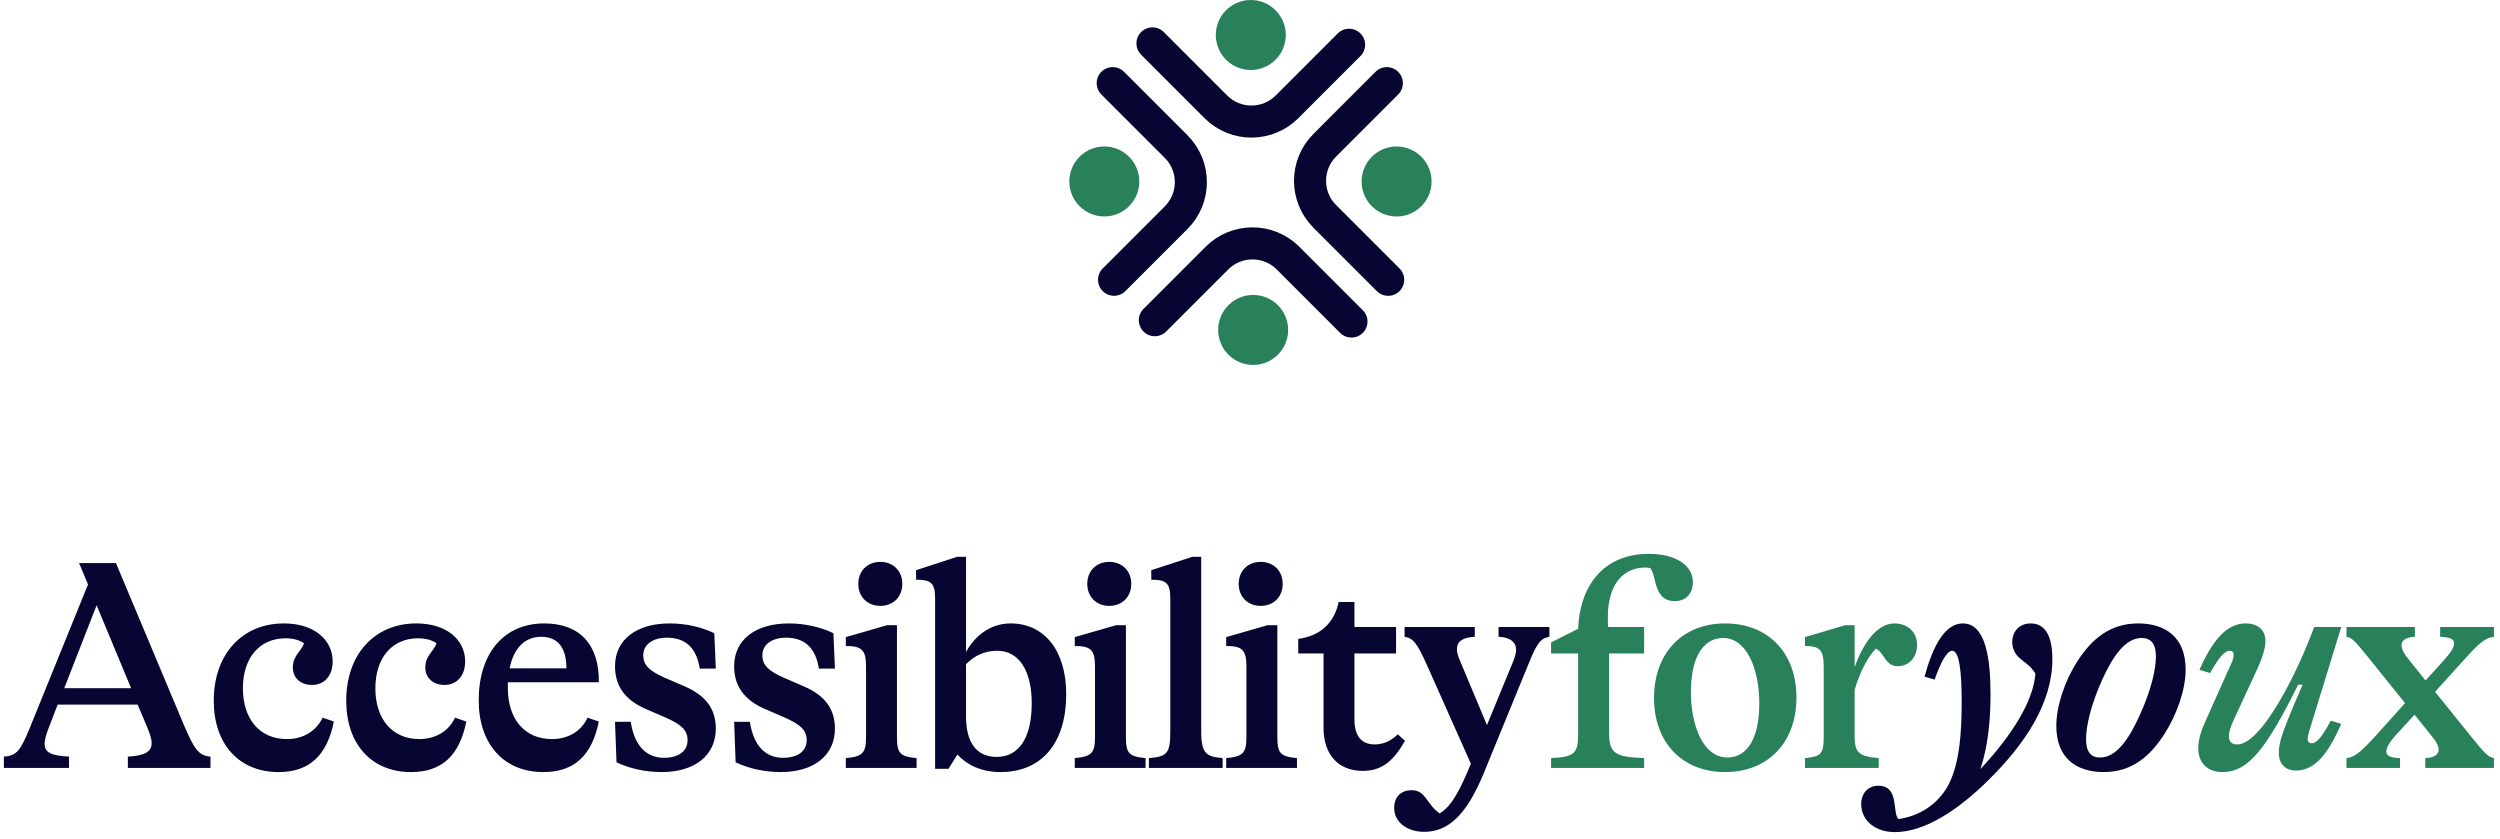
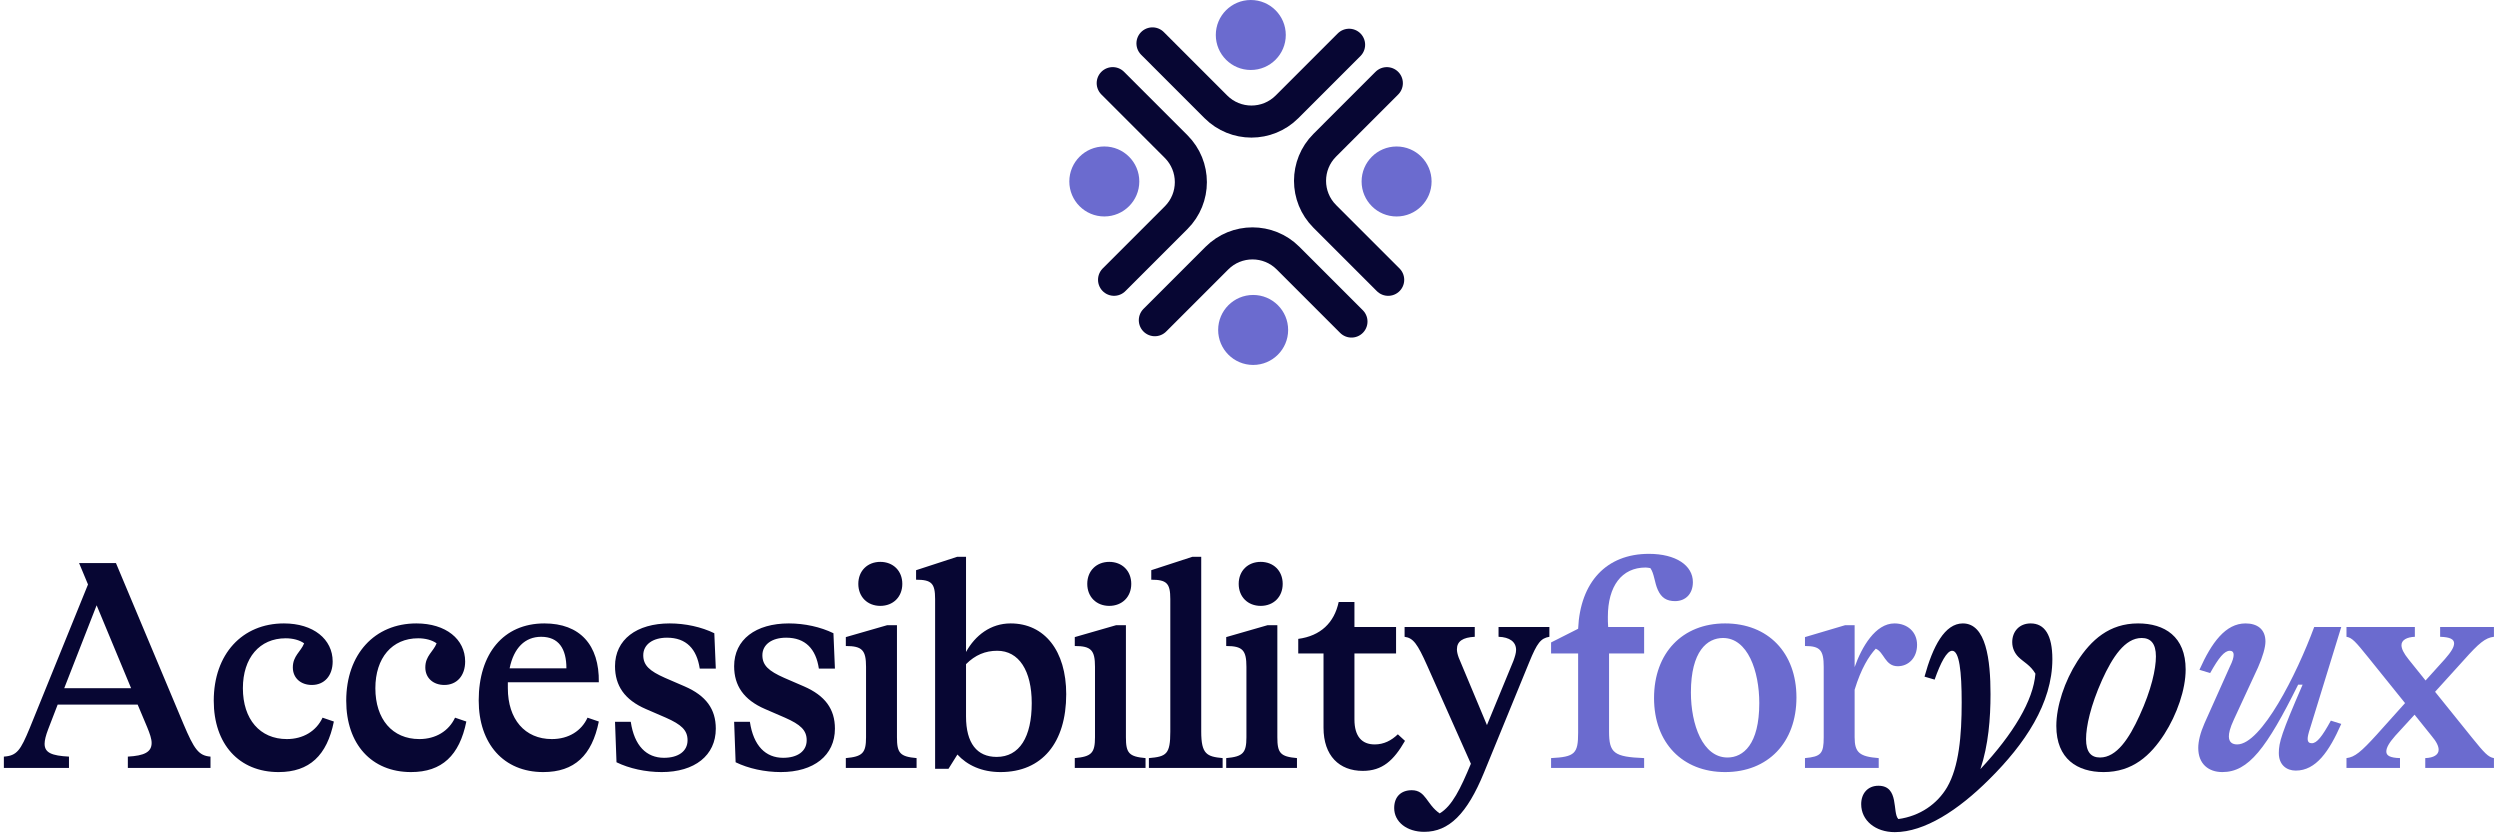
<svg xmlns="http://www.w3.org/2000/svg" width="510" height="171" viewBox="0 0 510 171" fill="none">
-   <path d="M275.216 9.13L262.551 21.795C258.544 25.802 252.047 25.802 248.04 21.795L235.102 8.852" stroke="#070633" stroke-width="6.54" stroke-miterlimit="10" stroke-linecap="round" />
+   <path d="M275.216 9.13L262.551 21.795C258.544 25.801 252.047 25.801 248.04 21.795L235.102 8.852" stroke="#070633" stroke-width="6.54" stroke-miterlimit="10" stroke-linecap="round" />
  <path d="M226.992 16.961L239.931 29.9C243.937 33.907 243.937 40.404 239.931 44.411L227.266 57.075" stroke="#070633" stroke-width="6.54" stroke-miterlimit="10" stroke-linecap="round" />
  <path d="M235.586 65.322L248.251 52.657C252.257 48.651 258.755 48.651 262.761 52.657L275.7 65.596" stroke="#070633" stroke-width="6.54" stroke-miterlimit="10" stroke-linecap="round" />
  <path d="M283.19 57.079L270.251 44.141C266.244 40.134 266.244 33.636 270.251 29.63L282.916 16.965" stroke="#070633" stroke-width="6.54" stroke-miterlimit="10" stroke-linecap="round" />
-   <path d="M255.162 14.277C259.104 14.277 262.3 11.081 262.3 7.138C262.3 3.196 259.104 0 255.162 0C251.219 0 248.023 3.196 248.023 7.138C248.023 11.081 251.219 14.277 255.162 14.277Z" fill="#29815B" />
-   <path d="M284.904 44.161C288.847 44.161 292.043 40.965 292.043 37.022C292.043 33.08 288.847 29.884 284.904 29.884C280.962 29.884 277.766 33.08 277.766 37.022C277.766 40.965 280.962 44.161 284.904 44.161Z" fill="#29815B" />
-   <path d="M255.642 74.448C259.585 74.448 262.781 71.252 262.781 67.31C262.781 63.367 259.585 60.171 255.642 60.171C251.7 60.171 248.504 63.367 248.504 67.31C248.504 71.252 251.7 74.448 255.642 74.448Z" fill="#29815B" />
-   <path d="M225.279 44.157C229.222 44.157 232.418 40.961 232.418 37.018C232.418 33.076 229.222 29.88 225.279 29.88C221.337 29.88 218.141 33.076 218.141 37.018C218.141 40.961 221.337 44.157 225.279 44.157Z" fill="#29815B" />
-   <path d="M23.654 114.865L37.422 147.677C39.605 152.833 40.515 154.167 42.941 154.349V156.654H26.08V154.349C29.416 154.167 30.932 153.439 30.932 151.559C30.932 150.71 30.568 149.679 30.023 148.344L28.082 143.735H11.766L9.826 148.769C9.34 150.043 9.098 151.013 9.098 151.741C9.098 153.56 10.553 154.167 14.071 154.349V156.654H0.788V154.349C3.457 154.167 4.185 153.075 6.065 148.526L17.953 119.232L16.133 114.865H23.654ZM19.712 123.477L13.101 140.399H26.747L19.712 123.477ZM56.827 157.503C48.76 157.503 43.605 151.802 43.605 142.946C43.605 133.424 49.427 127.177 57.919 127.177C63.923 127.177 67.865 130.392 67.865 134.94C67.865 137.852 66.167 139.732 63.62 139.732C61.376 139.732 59.738 138.337 59.738 136.153C59.738 133.788 61.376 132.939 62.043 131.241C61.133 130.573 59.738 130.21 58.282 130.21C52.945 130.21 49.549 134.213 49.549 140.399C49.549 146.707 53.006 150.77 58.525 150.77C61.861 150.77 64.529 149.133 65.803 146.404L68.108 147.192C66.713 154.106 63.135 157.503 56.827 157.503ZM83.852 157.503C75.786 157.503 70.63 151.802 70.63 142.946C70.63 133.424 76.453 127.177 84.944 127.177C90.948 127.177 94.891 130.392 94.891 134.94C94.891 137.852 93.193 139.732 90.645 139.732C88.401 139.732 86.764 138.337 86.764 136.153C86.764 133.788 88.401 132.939 89.068 131.241C88.159 130.573 86.764 130.21 85.308 130.21C79.971 130.21 76.574 134.213 76.574 140.399C76.574 146.707 80.031 150.77 85.55 150.77C88.886 150.77 91.555 149.133 92.829 146.404L95.133 147.192C93.739 154.106 90.16 157.503 83.852 157.503ZM122.159 139.186H103.6V140.399C103.6 146.707 107.057 150.77 112.576 150.77C116.033 150.77 118.641 149.072 119.854 146.404L122.159 147.192C120.764 154.106 117.186 157.503 110.817 157.503C102.75 157.503 97.656 151.741 97.656 142.886C97.656 133.363 102.69 127.177 111.06 127.177C118.277 127.177 122.28 131.544 122.159 139.186ZM110.393 129.906C107.117 129.906 104.813 132.15 103.963 136.335H115.548C115.548 132.332 113.971 129.906 110.393 129.906ZM134.985 157.503C131.71 157.503 128.374 156.775 125.766 155.501L125.463 147.253H128.677C129.405 152.165 131.892 154.592 135.47 154.592C138.381 154.592 140.262 153.257 140.262 151.013C140.262 148.951 138.988 147.799 135.834 146.404L131.77 144.645C127.403 142.764 125.463 139.853 125.463 135.911C125.463 130.452 129.89 127.177 136.622 127.177C139.837 127.177 143.112 127.905 145.72 129.178L146.023 136.396H142.748C142.142 132.393 140.019 130.088 136.077 130.088C133.165 130.088 131.225 131.483 131.225 133.667C131.225 135.729 132.498 136.881 135.652 138.276L139.716 140.035C144.022 141.915 146.023 144.645 146.023 148.648C146.023 154.106 141.717 157.503 134.985 157.503ZM159.286 157.503C156.011 157.503 152.675 156.775 150.067 155.501L149.764 147.253H152.978C153.706 152.165 156.193 154.592 159.771 154.592C162.682 154.592 164.563 153.257 164.563 151.013C164.563 148.951 163.289 147.799 160.135 146.404L156.071 144.645C151.704 142.764 149.764 139.853 149.764 135.911C149.764 130.452 154.191 127.177 160.923 127.177C164.138 127.177 167.413 127.905 170.021 129.178L170.324 136.396H167.049C166.443 132.393 164.32 130.088 160.378 130.088C157.466 130.088 155.525 131.483 155.525 133.667C155.525 135.729 156.799 136.881 159.953 138.276L164.017 140.035C168.323 141.915 170.324 144.645 170.324 148.648C170.324 154.106 166.018 157.503 159.286 157.503ZM179.584 123.599C176.976 123.599 175.096 121.779 175.096 119.11C175.096 116.442 176.976 114.622 179.584 114.622C182.192 114.622 184.072 116.442 184.072 119.11C184.072 121.779 182.192 123.599 179.584 123.599ZM186.983 156.654H172.548V154.652C175.945 154.349 176.672 153.621 176.672 150.407V136.032C176.672 132.636 175.884 131.786 172.548 131.786V129.967L180.979 127.541H182.98V150.407C182.98 153.621 183.587 154.349 186.983 154.652V156.654ZM206.167 127.177C213.081 127.177 217.509 132.757 217.509 141.612C217.509 151.498 212.596 157.503 204.105 157.503C200.284 157.503 197.312 156.108 195.311 153.924L193.491 156.836H190.762V122.204C190.762 118.989 190.034 118.261 186.88 118.261V116.32L195.25 113.591H197.069V133C198.95 129.603 202.103 127.177 206.167 127.177ZM203.317 154.41C207.987 154.41 210.473 150.346 210.473 143.432C210.473 136.821 207.865 132.757 203.438 132.757C201.012 132.757 198.95 133.606 197.069 135.486V146.161C197.069 151.62 199.314 154.41 203.317 154.41ZM226.29 123.599C223.682 123.599 221.802 121.779 221.802 119.11C221.802 116.442 223.682 114.622 226.29 114.622C228.898 114.622 230.778 116.442 230.778 119.11C230.778 121.779 228.898 123.599 226.29 123.599ZM233.69 156.654H219.255V154.652C222.651 154.349 223.379 153.621 223.379 150.407V136.032C223.379 132.636 222.59 131.786 219.255 131.786V129.967L227.685 127.541H229.687V150.407C229.687 153.621 230.293 154.349 233.69 154.652V156.654ZM245.05 149.254C245.05 153.864 246.202 154.349 249.416 154.652V156.654H234.375V154.652C237.953 154.349 238.742 153.864 238.742 149.254V122.204C238.742 118.989 238.014 118.261 234.86 118.261V116.32L243.23 113.591H245.05V149.254ZM257.182 123.599C254.574 123.599 252.694 121.779 252.694 119.11C252.694 116.442 254.574 114.622 257.182 114.622C259.79 114.622 261.67 116.442 261.67 119.11C261.67 121.779 259.79 123.599 257.182 123.599ZM264.582 156.654H250.147V154.652C253.543 154.349 254.271 153.621 254.271 150.407V136.032C254.271 132.636 253.483 131.786 250.147 131.786V129.967L258.577 127.541H260.579V150.407C260.579 153.621 261.185 154.349 264.582 154.652V156.654ZM285.161 149.8L286.616 151.134C284.312 155.137 282.007 157.26 278.004 157.26C273.212 157.26 269.998 154.167 269.998 148.466V133.303H264.842V130.331C269.391 129.724 272.181 127.056 273.091 122.81H276.306V127.905H284.797V133.303H276.306V146.767C276.306 150.225 277.822 151.862 280.43 151.862C282.31 151.862 283.826 151.074 285.161 149.8ZM305.703 129.906V127.905H316.075V129.906C314.316 130.21 313.588 131.119 311.95 135.122L302.731 157.624C299.274 166.055 295.574 169.694 290.54 169.694C287.022 169.694 284.414 167.692 284.414 164.842C284.414 162.476 285.87 161.203 287.993 161.203C290.904 161.203 290.965 164.053 293.694 165.933C296.241 164.417 297.94 160.899 300.062 155.805L291.147 135.79C289.145 131.301 288.296 130.149 286.537 129.906V127.905H300.851V129.906C298.425 130.028 297.212 130.816 297.212 132.454C297.212 132.939 297.333 133.485 297.576 134.152L303.338 147.92L308.736 134.819C309.039 133.97 309.282 133.242 309.282 132.575C309.282 130.937 307.947 129.967 305.703 129.906Z" fill="#070633" />
-   <path d="M336.373 112.984C341.892 112.984 345.349 115.35 345.349 118.746C345.349 121.172 343.833 122.628 341.71 122.628C340.012 122.628 338.92 121.961 338.192 120.323C337.525 118.868 337.465 116.987 336.676 115.896C336.312 115.835 336.009 115.774 335.706 115.774C330.854 115.774 328.003 119.535 328.003 125.843C328.003 126.449 328.003 127.116 328.064 127.905H335.402V133.303H328.246V149.194C328.246 153.621 329.216 154.41 335.402 154.652V156.654H316.419V154.652C321.271 154.41 321.938 153.742 321.938 149.497V133.303H316.419V131.059L321.938 128.269C322.362 118.746 327.7 112.984 336.373 112.984ZM351.92 157.503C343.246 157.503 337.424 151.559 337.424 142.401C337.424 133.181 343.246 127.177 351.92 127.177C360.653 127.177 366.476 133.121 366.476 142.279C366.476 151.498 360.653 157.503 351.92 157.503ZM352.405 154.531C355.619 154.531 358.895 151.862 358.895 143.432C358.895 136.881 356.529 130.149 351.495 130.149C348.281 130.149 344.945 132.818 344.945 141.248C344.945 147.859 347.371 154.531 352.405 154.531ZM386.472 127.177C389.08 127.177 391.082 128.875 391.082 131.544C391.082 134.213 389.323 135.911 387.139 135.911C384.531 135.911 384.349 133 382.651 132.332C381.256 133.849 379.679 136.335 378.345 140.702V150.407C378.345 153.56 379.376 154.349 383.258 154.652V156.654H368.216V154.652C371.491 154.349 372.037 153.742 372.037 150.407V136.032C372.037 132.636 371.309 131.786 368.216 131.786V129.967L376.404 127.541H378.345V136.093C379.8 131.968 382.59 127.177 386.472 127.177ZM453.357 157.503C450.567 157.503 448.444 155.865 448.444 152.59C448.444 151.195 448.868 149.497 449.717 147.556L454.873 136.032C455.479 134.819 455.661 134.091 455.661 133.606C455.661 133 455.358 132.757 454.873 132.757C453.781 132.757 452.629 134.152 450.87 137.306L448.686 136.639C451.173 131.059 454.024 127.177 458.087 127.177C460.453 127.177 462.151 128.329 462.151 130.877C462.151 132.029 461.605 133.97 460.635 136.153L455.722 146.767C454.873 148.587 454.691 149.557 454.691 150.225C454.691 151.438 455.419 151.862 456.389 151.862C461.302 151.862 468.519 137.609 472.098 127.905H477.617L471.309 148.405C470.885 149.679 470.764 150.285 470.764 150.71C470.764 151.377 471.067 151.62 471.613 151.62C472.644 151.62 473.736 150.225 475.494 147.01L477.617 147.677C475.131 153.318 472.462 157.2 468.338 157.2C466.457 157.2 464.88 156.047 464.88 153.621C464.88 151.438 465.426 149.618 469.733 139.671H468.823C462.333 152.711 458.694 157.503 453.357 157.503ZM508.765 127.905V129.906C507.006 130.088 505.671 131.241 502.639 134.637L496.756 141.127L504.276 150.467C506.824 153.621 507.612 154.47 508.765 154.652V156.654H494.754V154.652C496.452 154.592 497.483 153.985 497.483 152.954C497.483 152.226 497.059 151.316 496.028 150.103L492.571 145.797L488.628 150.103C487.355 151.559 486.809 152.529 486.809 153.318C486.809 154.167 487.597 154.592 489.599 154.652V156.654H478.681V154.652C480.38 154.47 481.714 153.318 484.807 149.921L490.63 143.432L483.109 134.091C480.562 130.937 479.834 130.088 478.681 129.906V127.905H492.631V129.906C490.994 129.967 489.902 130.573 489.902 131.605C489.902 132.332 490.327 133.242 491.358 134.516L494.815 138.822L498.757 134.455C500.031 133 500.637 132.029 500.637 131.241C500.637 130.392 499.788 129.967 497.787 129.906V127.905H508.765Z" fill="#29815B" />
-   <path d="M414.254 127.177C417.105 127.177 418.682 129.542 418.682 134.455C418.682 143.492 413.041 151.802 405.824 158.958C399.516 165.266 392.602 169.754 386.537 169.754C382.594 169.754 379.683 167.389 379.683 164.053C379.683 161.87 381.017 160.293 383.201 160.293C387.507 160.293 385.991 165.812 387.264 167.086C391.692 166.479 395.21 163.993 397.211 160.596C399.637 156.411 400.183 150.043 400.183 143.31C400.183 136.942 399.698 132.757 398.242 132.757C397.151 132.757 395.877 135.183 394.664 138.64L392.602 138.034C394.3 131.847 396.726 127.177 400.426 127.177C405.157 127.177 406.066 134.576 406.066 141.612C406.066 146.525 405.642 151.983 404.004 156.896C410.737 149.679 414.8 142.886 415.225 137.427C414.194 135.668 412.799 135.062 411.768 134.031C411.04 133.303 410.494 132.272 410.494 130.998C410.494 128.815 411.95 127.177 414.254 127.177ZM429.132 157.503C423.795 157.503 419.489 154.834 419.489 148.102C419.489 144.038 421.187 138.943 423.795 134.88C426.585 130.573 430.285 127.177 436.168 127.177C441.566 127.177 445.872 129.846 445.872 136.578C445.872 140.642 444.113 145.736 441.505 149.8C438.715 154.106 435.076 157.503 429.132 157.503ZM428.405 154.531C431.801 154.531 434.348 150.649 436.471 145.979C438.897 140.702 439.807 136.457 439.807 133.909C439.807 131.241 438.715 130.149 436.896 130.149C433.499 130.149 430.952 134.031 428.829 138.701C426.464 143.977 425.554 148.223 425.554 150.77C425.554 153.439 426.585 154.531 428.405 154.531Z" fill="#070633" />
+   <path d="M255.162 14.277C259.104 14.277 262.3 11.081 262.3 7.138C262.3 3.196 259.104 0 255.162 0C251.219 0 248.023 3.196 248.023 7.138C248.023 11.081 251.219 14.277 255.162 14.277Z" fill="#6B6BCF" />
+   <path d="M284.904 44.161C288.847 44.161 292.043 40.965 292.043 37.022C292.043 33.08 288.847 29.884 284.904 29.884C280.962 29.884 277.766 33.08 277.766 37.022C277.766 40.965 280.962 44.161 284.904 44.161Z" fill="#6B6BCF" />
+   <path d="M255.642 74.448C259.585 74.448 262.781 71.252 262.781 67.31C262.781 63.367 259.585 60.171 255.642 60.171C251.7 60.171 248.504 63.367 248.504 67.31C248.504 71.252 251.7 74.448 255.642 74.448Z" fill="#6B6BCF" />
+   <path d="M225.279 44.157C229.222 44.157 232.418 40.961 232.418 37.018C232.418 33.076 229.222 29.88 225.279 29.88C221.337 29.88 218.141 33.076 218.141 37.018C218.141 40.961 221.337 44.157 225.279 44.157Z" fill="#6B6BCF" />
+   <path d="M23.654 114.865L37.422 147.677C39.605 152.833 40.515 154.167 42.941 154.349V156.654H26.08V154.349C29.416 154.167 30.932 153.439 30.932 151.559C30.932 150.71 30.568 149.679 30.023 148.345L28.082 143.735H11.766L9.826 148.769C9.34 150.043 9.098 151.013 9.098 151.741C9.098 153.561 10.553 154.167 14.071 154.349V156.654H0.788V154.349C3.457 154.167 4.185 153.075 6.065 148.526L17.953 119.232L16.133 114.865H23.654ZM19.712 123.477L13.101 140.399H26.747L19.712 123.477ZM56.827 157.503C48.76 157.503 43.605 151.802 43.605 142.947C43.605 133.424 49.427 127.177 57.919 127.177C63.923 127.177 67.865 130.392 67.865 134.941C67.865 137.852 66.167 139.732 63.62 139.732C61.376 139.732 59.738 138.337 59.738 136.154C59.738 133.788 61.376 132.939 62.043 131.241C61.133 130.574 59.738 130.21 58.282 130.21C52.945 130.21 49.549 134.213 49.549 140.399C49.549 146.707 53.006 150.771 58.525 150.771C61.861 150.771 64.529 149.133 65.803 146.404L68.108 147.192C66.713 154.106 63.135 157.503 56.827 157.503ZM83.852 157.503C75.786 157.503 70.63 151.802 70.63 142.947C70.63 133.424 76.453 127.177 84.944 127.177C90.948 127.177 94.891 130.392 94.891 134.941C94.891 137.852 93.193 139.732 90.645 139.732C88.401 139.732 86.764 138.337 86.764 136.154C86.764 133.788 88.401 132.939 89.068 131.241C88.159 130.574 86.764 130.21 85.308 130.21C79.971 130.21 76.574 134.213 76.574 140.399C76.574 146.707 80.031 150.771 85.55 150.771C88.886 150.771 91.555 149.133 92.829 146.404L95.133 147.192C93.739 154.106 90.16 157.503 83.852 157.503ZM122.159 139.186H103.6V140.399C103.6 146.707 107.057 150.771 112.576 150.771C116.033 150.771 118.641 149.072 119.854 146.404L122.159 147.192C120.764 154.106 117.186 157.503 110.817 157.503C102.75 157.503 97.656 151.741 97.656 142.886C97.656 133.364 102.69 127.177 111.06 127.177C118.277 127.177 122.28 131.544 122.159 139.186ZM110.393 129.906C107.117 129.906 104.813 132.151 103.963 136.336H115.548C115.548 132.333 113.971 129.906 110.393 129.906ZM134.985 157.503C131.71 157.503 128.374 156.775 125.766 155.501L125.463 147.253H128.677C129.405 152.166 131.892 154.592 135.47 154.592C138.381 154.592 140.262 153.257 140.262 151.013C140.262 148.951 138.988 147.799 135.834 146.404L131.77 144.645C127.403 142.765 125.463 139.853 125.463 135.911C125.463 130.452 129.89 127.177 136.622 127.177C139.837 127.177 143.112 127.905 145.72 129.179L146.023 136.396H142.748C142.142 132.393 140.019 130.088 136.077 130.088C133.165 130.088 131.225 131.483 131.225 133.667C131.225 135.729 132.498 136.881 135.652 138.276L139.716 140.035C144.022 141.915 146.023 144.645 146.023 148.648C146.023 154.106 141.717 157.503 134.985 157.503ZM159.286 157.503C156.011 157.503 152.675 156.775 150.067 155.501L149.764 147.253H152.978C153.706 152.166 156.193 154.592 159.771 154.592C162.682 154.592 164.563 153.257 164.563 151.013C164.563 148.951 163.289 147.799 160.135 146.404L156.071 144.645C151.704 142.765 149.764 139.853 149.764 135.911C149.764 130.452 154.191 127.177 160.923 127.177C164.138 127.177 167.413 127.905 170.021 129.179L170.324 136.396H167.049C166.443 132.393 164.32 130.088 160.378 130.088C157.466 130.088 155.525 131.483 155.525 133.667C155.525 135.729 156.799 136.881 159.953 138.276L164.017 140.035C168.323 141.915 170.324 144.645 170.324 148.648C170.324 154.106 166.018 157.503 159.286 157.503ZM179.584 123.599C176.976 123.599 175.096 121.779 175.096 119.11C175.096 116.442 176.976 114.622 179.584 114.622C182.192 114.622 184.072 116.442 184.072 119.11C184.072 121.779 182.192 123.599 179.584 123.599ZM186.983 156.654H172.548V154.652C175.945 154.349 176.672 153.621 176.672 150.407V136.032C176.672 132.636 175.884 131.787 172.548 131.787V129.967L180.979 127.541H182.98V150.407C182.98 153.621 183.587 154.349 186.983 154.652V156.654ZM206.167 127.177C213.081 127.177 217.509 132.757 217.509 141.612C217.509 151.498 212.596 157.503 204.105 157.503C200.284 157.503 197.312 156.108 195.311 153.924L193.491 156.836H190.762V122.204C190.762 118.989 190.034 118.261 186.88 118.261V116.32L195.25 113.591H197.069V133C198.95 129.603 202.103 127.177 206.167 127.177ZM203.317 154.41C207.987 154.41 210.473 150.346 210.473 143.432C210.473 136.821 207.865 132.757 203.438 132.757C201.012 132.757 198.95 133.606 197.069 135.486V146.161C197.069 151.62 199.314 154.41 203.317 154.41ZM226.29 123.599C223.682 123.599 221.802 121.779 221.802 119.11C221.802 116.442 223.682 114.622 226.29 114.622C228.898 114.622 230.778 116.442 230.778 119.11C230.778 121.779 228.898 123.599 226.29 123.599ZM233.69 156.654H219.255V154.652C222.651 154.349 223.379 153.621 223.379 150.407V136.032C223.379 132.636 222.59 131.787 219.255 131.787V129.967L227.685 127.541H229.687V150.407C229.687 153.621 230.293 154.349 233.69 154.652V156.654ZM245.05 149.254C245.05 153.864 246.202 154.349 249.416 154.652V156.654H234.375V154.652C237.953 154.349 238.742 153.864 238.742 149.254V122.204C238.742 118.989 238.014 118.261 234.86 118.261V116.32L243.23 113.591H245.05V149.254ZM257.182 123.599C254.574 123.599 252.694 121.779 252.694 119.11C252.694 116.442 254.574 114.622 257.182 114.622C259.79 114.622 261.67 116.442 261.67 119.11C261.67 121.779 259.79 123.599 257.182 123.599ZM264.582 156.654H250.147V154.652C253.543 154.349 254.271 153.621 254.271 150.407V136.032C254.271 132.636 253.483 131.787 250.147 131.787V129.967L258.577 127.541H260.579V150.407C260.579 153.621 261.185 154.349 264.582 154.652V156.654ZM285.161 149.8L286.616 151.135C284.312 155.138 282.007 157.26 278.004 157.26C273.212 157.26 269.998 154.167 269.998 148.466V133.303H264.842V130.331C269.391 129.724 272.181 127.056 273.091 122.81H276.306V127.905H284.797V133.303H276.306V146.768C276.306 150.225 277.822 151.862 280.43 151.862C282.31 151.862 283.826 151.074 285.161 149.8ZM305.703 129.906V127.905H316.075V129.906C314.316 130.21 313.588 131.119 311.95 135.122L302.731 157.624C299.274 166.055 295.574 169.694 290.54 169.694C287.022 169.694 284.414 167.692 284.414 164.842C284.414 162.476 285.87 161.203 287.993 161.203C290.904 161.203 290.965 164.053 293.694 165.934C296.241 164.417 297.94 160.899 300.062 155.805L291.147 135.79C289.145 131.301 288.296 130.149 286.537 129.906V127.905H300.851V129.906C298.425 130.028 297.212 130.816 297.212 132.454C297.212 132.939 297.333 133.485 297.576 134.152L303.338 147.92L308.736 134.819C309.039 133.97 309.282 133.242 309.282 132.575C309.282 130.938 307.947 129.967 305.703 129.906Z" fill="#070633" />
+   <path d="M336.373 112.985C341.892 112.985 345.349 115.35 345.349 118.747C345.349 121.173 343.833 122.628 341.71 122.628C340.012 122.628 338.92 121.961 338.192 120.323C337.525 118.868 337.465 116.988 336.676 115.896C336.312 115.835 336.009 115.775 335.706 115.775C330.854 115.775 328.003 119.535 328.003 125.843C328.003 126.449 328.003 127.116 328.064 127.905H335.402V133.303H328.246V149.194C328.246 153.621 329.216 154.41 335.402 154.652V156.654H316.419V154.652C321.271 154.41 321.938 153.743 321.938 149.497V133.303H316.419V131.059L321.938 128.269C322.362 118.747 327.7 112.985 336.373 112.985ZM351.92 157.503C343.246 157.503 337.424 151.559 337.424 142.401C337.424 133.182 343.246 127.177 351.92 127.177C360.653 127.177 366.476 133.121 366.476 142.279C366.476 151.498 360.653 157.503 351.92 157.503ZM352.405 154.531C355.619 154.531 358.895 151.862 358.895 143.432C358.895 136.881 356.529 130.149 351.495 130.149C348.281 130.149 344.945 132.818 344.945 141.248C344.945 147.859 347.371 154.531 352.405 154.531ZM386.472 127.177C389.08 127.177 391.082 128.875 391.082 131.544C391.082 134.213 389.323 135.911 387.139 135.911C384.531 135.911 384.349 133 382.651 132.333C381.256 133.849 379.679 136.336 378.345 140.702V150.407C378.345 153.561 379.376 154.349 383.258 154.652V156.654H368.216V154.652C371.491 154.349 372.037 153.743 372.037 150.407V136.032C372.037 132.636 371.309 131.787 368.216 131.787V129.967L376.404 127.541H378.345V136.093C379.8 131.969 382.59 127.177 386.472 127.177ZM453.357 157.503C450.567 157.503 448.444 155.865 448.444 152.59C448.444 151.195 448.868 149.497 449.717 147.556L454.873 136.032C455.479 134.819 455.661 134.091 455.661 133.606C455.661 133 455.358 132.757 454.873 132.757C453.781 132.757 452.629 134.152 450.87 137.306L448.686 136.639C451.173 131.059 454.024 127.177 458.087 127.177C460.453 127.177 462.151 128.33 462.151 130.877C462.151 132.029 461.605 133.97 460.635 136.154L455.722 146.768C454.873 148.587 454.691 149.558 454.691 150.225C454.691 151.438 455.419 151.862 456.389 151.862C461.302 151.862 468.519 137.609 472.098 127.905H477.617L471.309 148.405C470.885 149.679 470.764 150.285 470.764 150.71C470.764 151.377 471.067 151.62 471.613 151.62C472.644 151.62 473.736 150.225 475.494 147.01L477.617 147.677C475.131 153.318 472.462 157.2 468.338 157.2C466.457 157.2 464.88 156.047 464.88 153.621C464.88 151.438 465.426 149.618 469.733 139.671H468.823C462.333 152.711 458.694 157.503 453.357 157.503ZM508.765 127.905V129.906C507.006 130.088 505.671 131.241 502.639 134.637L496.756 141.127L504.276 150.467C506.824 153.621 507.612 154.47 508.765 154.652V156.654H494.754V154.652C496.452 154.592 497.483 153.985 497.483 152.954C497.483 152.226 497.059 151.316 496.028 150.103L492.571 145.797L488.628 150.103C487.355 151.559 486.809 152.529 486.809 153.318C486.809 154.167 487.597 154.592 489.599 154.652V156.654H478.681V154.652C480.38 154.47 481.714 153.318 484.807 149.921L490.63 143.432L483.109 134.091C480.562 130.938 479.834 130.088 478.681 129.906V127.905H492.631V129.906C490.994 129.967 489.902 130.574 489.902 131.605C489.902 132.333 490.327 133.242 491.358 134.516L494.815 138.822L498.757 134.455C500.031 133 500.637 132.029 500.637 131.241C500.637 130.392 499.788 129.967 497.787 129.906V127.905H508.765Z" fill="#6B6BCF" />
+   <path d="M414.254 127.177C417.105 127.177 418.682 129.543 418.682 134.455C418.682 143.492 413.041 151.802 405.824 158.959C399.516 165.266 392.602 169.755 386.537 169.755C382.594 169.755 379.683 167.389 379.683 164.053C379.683 161.87 381.017 160.293 383.201 160.293C387.507 160.293 385.991 165.812 387.264 167.086C391.692 166.479 395.21 163.993 397.211 160.596C399.637 156.411 400.183 150.043 400.183 143.31C400.183 136.942 399.698 132.757 398.242 132.757C397.151 132.757 395.877 135.183 394.664 138.64L392.602 138.034C394.3 131.847 396.726 127.177 400.426 127.177C405.157 127.177 406.066 134.577 406.066 141.612C406.066 146.525 405.642 151.984 404.004 156.896C410.737 149.679 414.8 142.886 415.225 137.427C414.194 135.668 412.799 135.062 411.768 134.031C411.04 133.303 410.494 132.272 410.494 130.998C410.494 128.815 411.95 127.177 414.254 127.177ZM429.132 157.503C423.795 157.503 419.489 154.834 419.489 148.102C419.489 144.038 421.187 138.944 423.795 134.88C426.585 130.574 430.285 127.177 436.168 127.177C441.566 127.177 445.872 129.846 445.872 136.578C445.872 140.642 444.113 145.737 441.505 149.8C438.715 154.106 435.076 157.503 429.132 157.503ZM428.405 154.531C431.801 154.531 434.348 150.649 436.471 145.979C438.897 140.702 439.807 136.457 439.807 133.909C439.807 131.241 438.715 130.149 436.896 130.149C433.499 130.149 430.952 134.031 428.829 138.701C426.464 143.978 425.554 148.223 425.554 150.771C425.554 153.439 426.585 154.531 428.405 154.531Z" fill="#070633" />
</svg>
